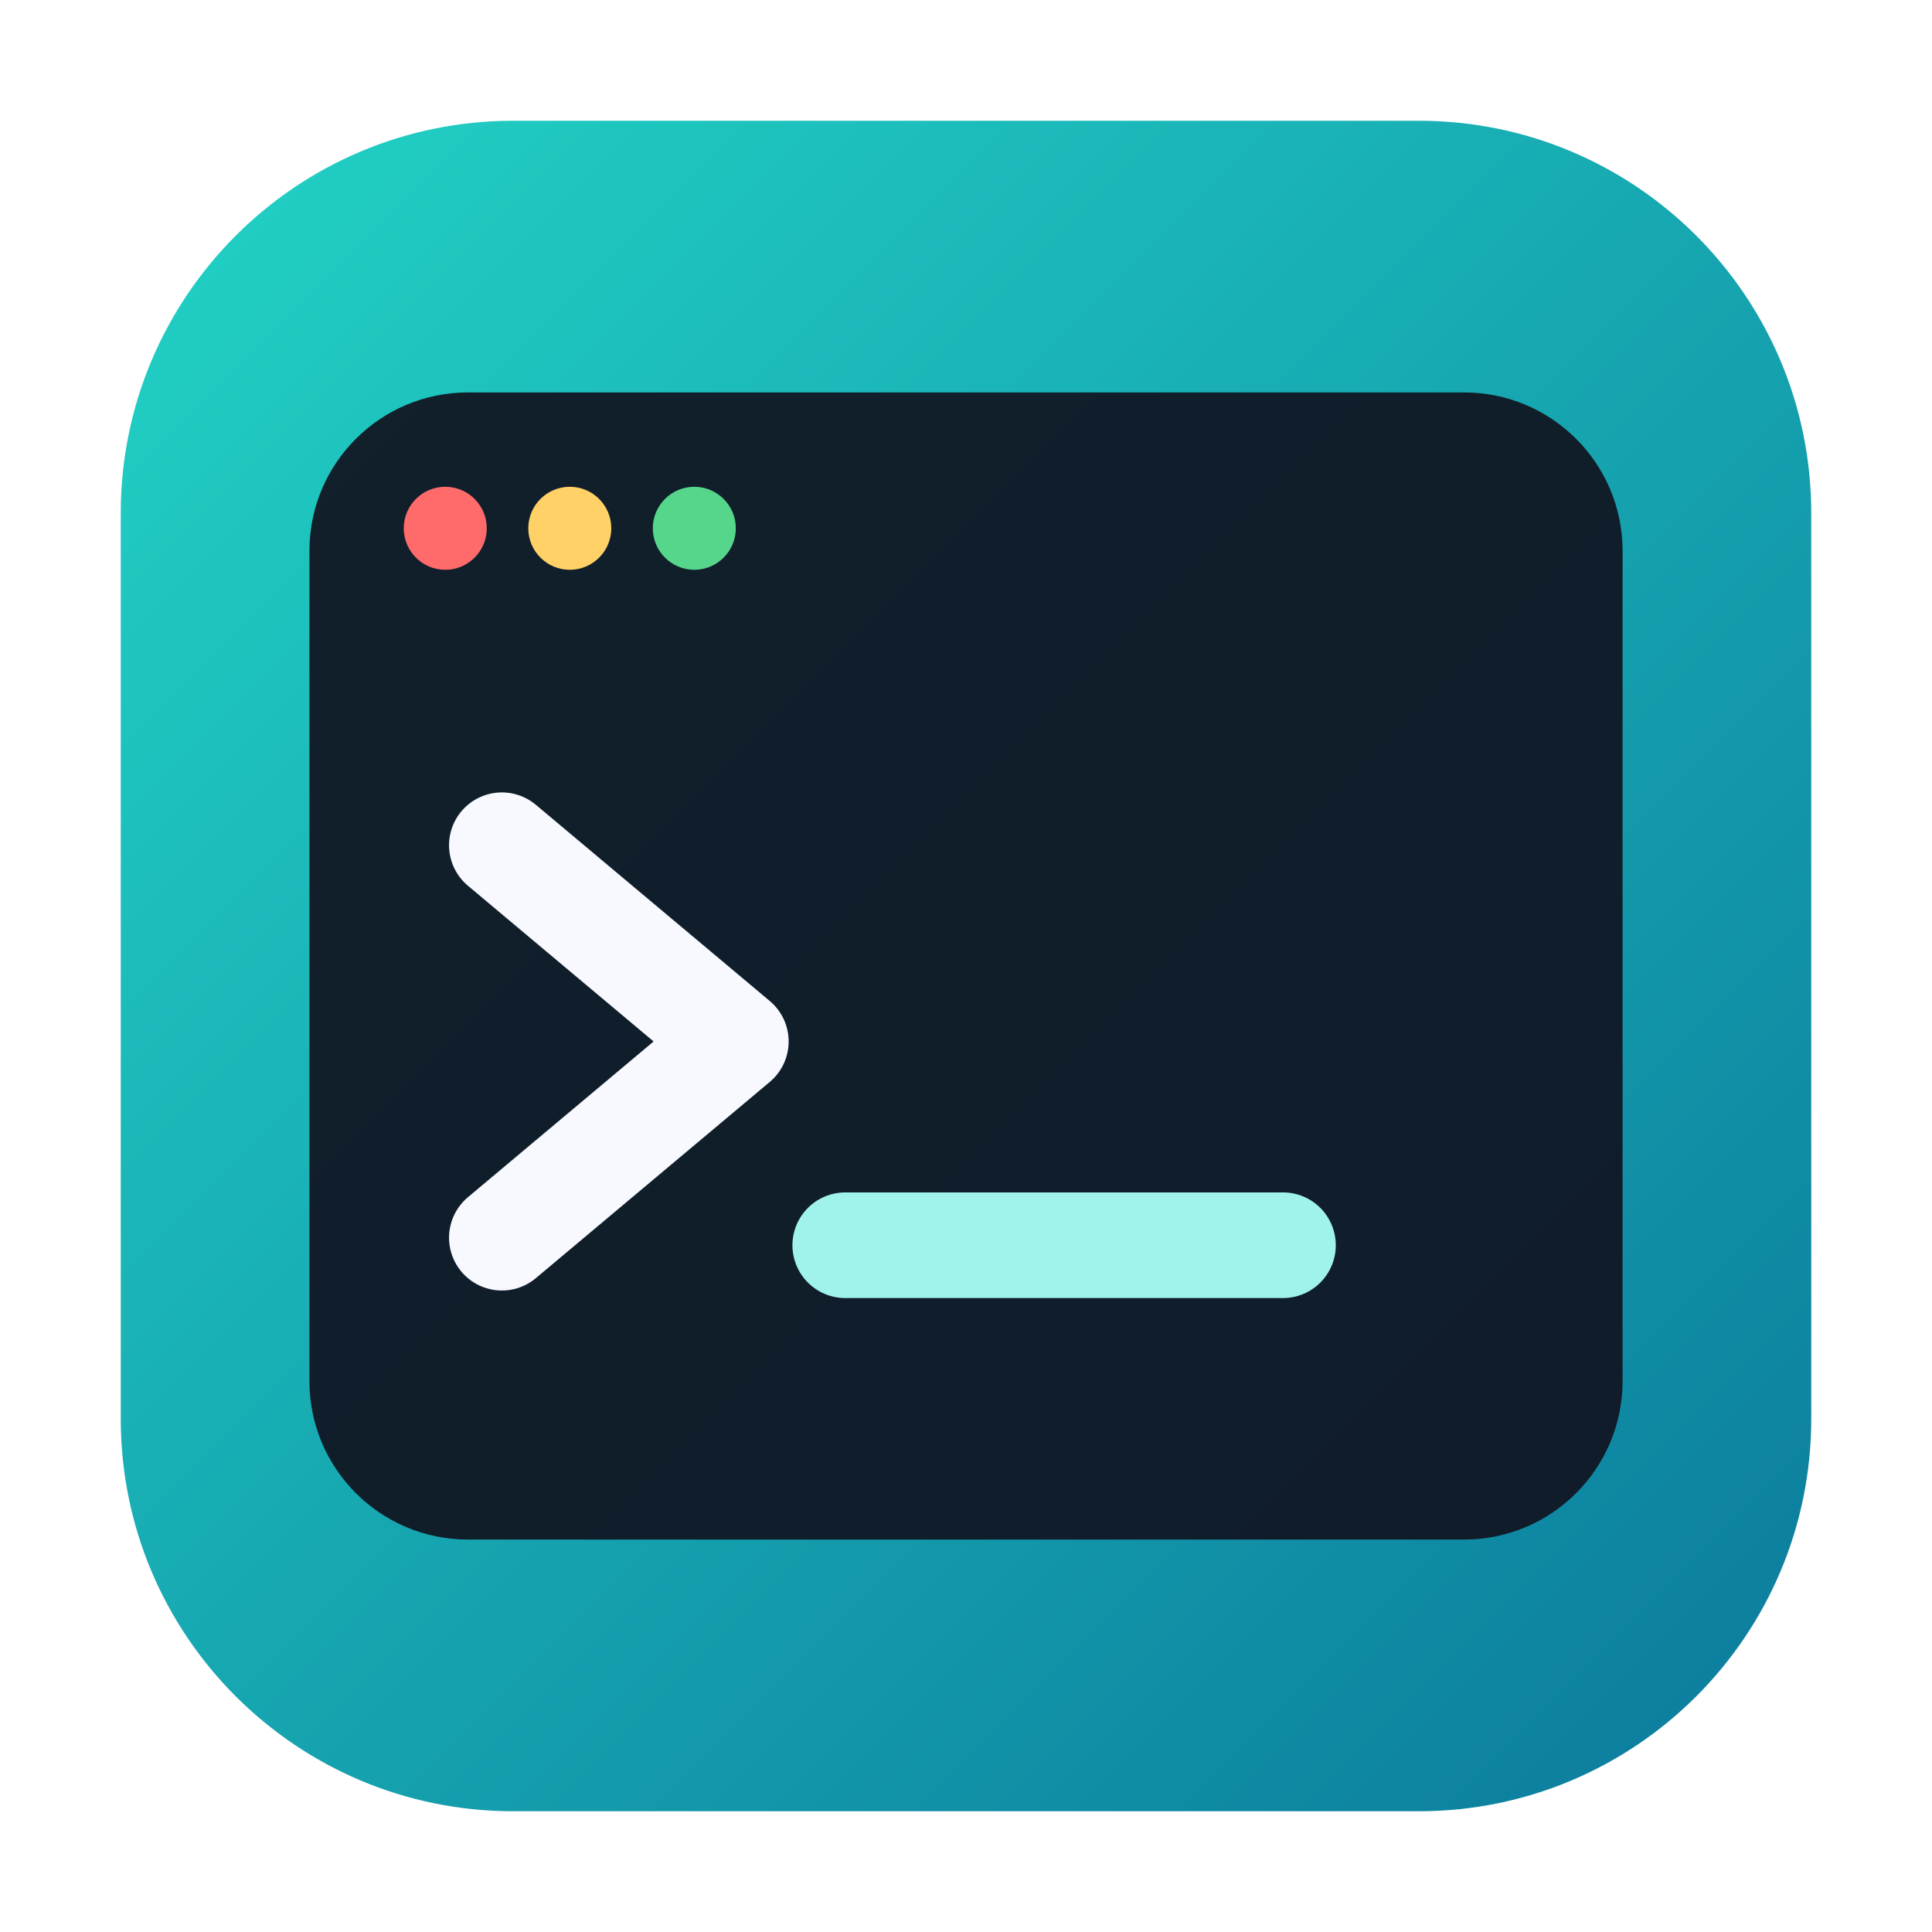
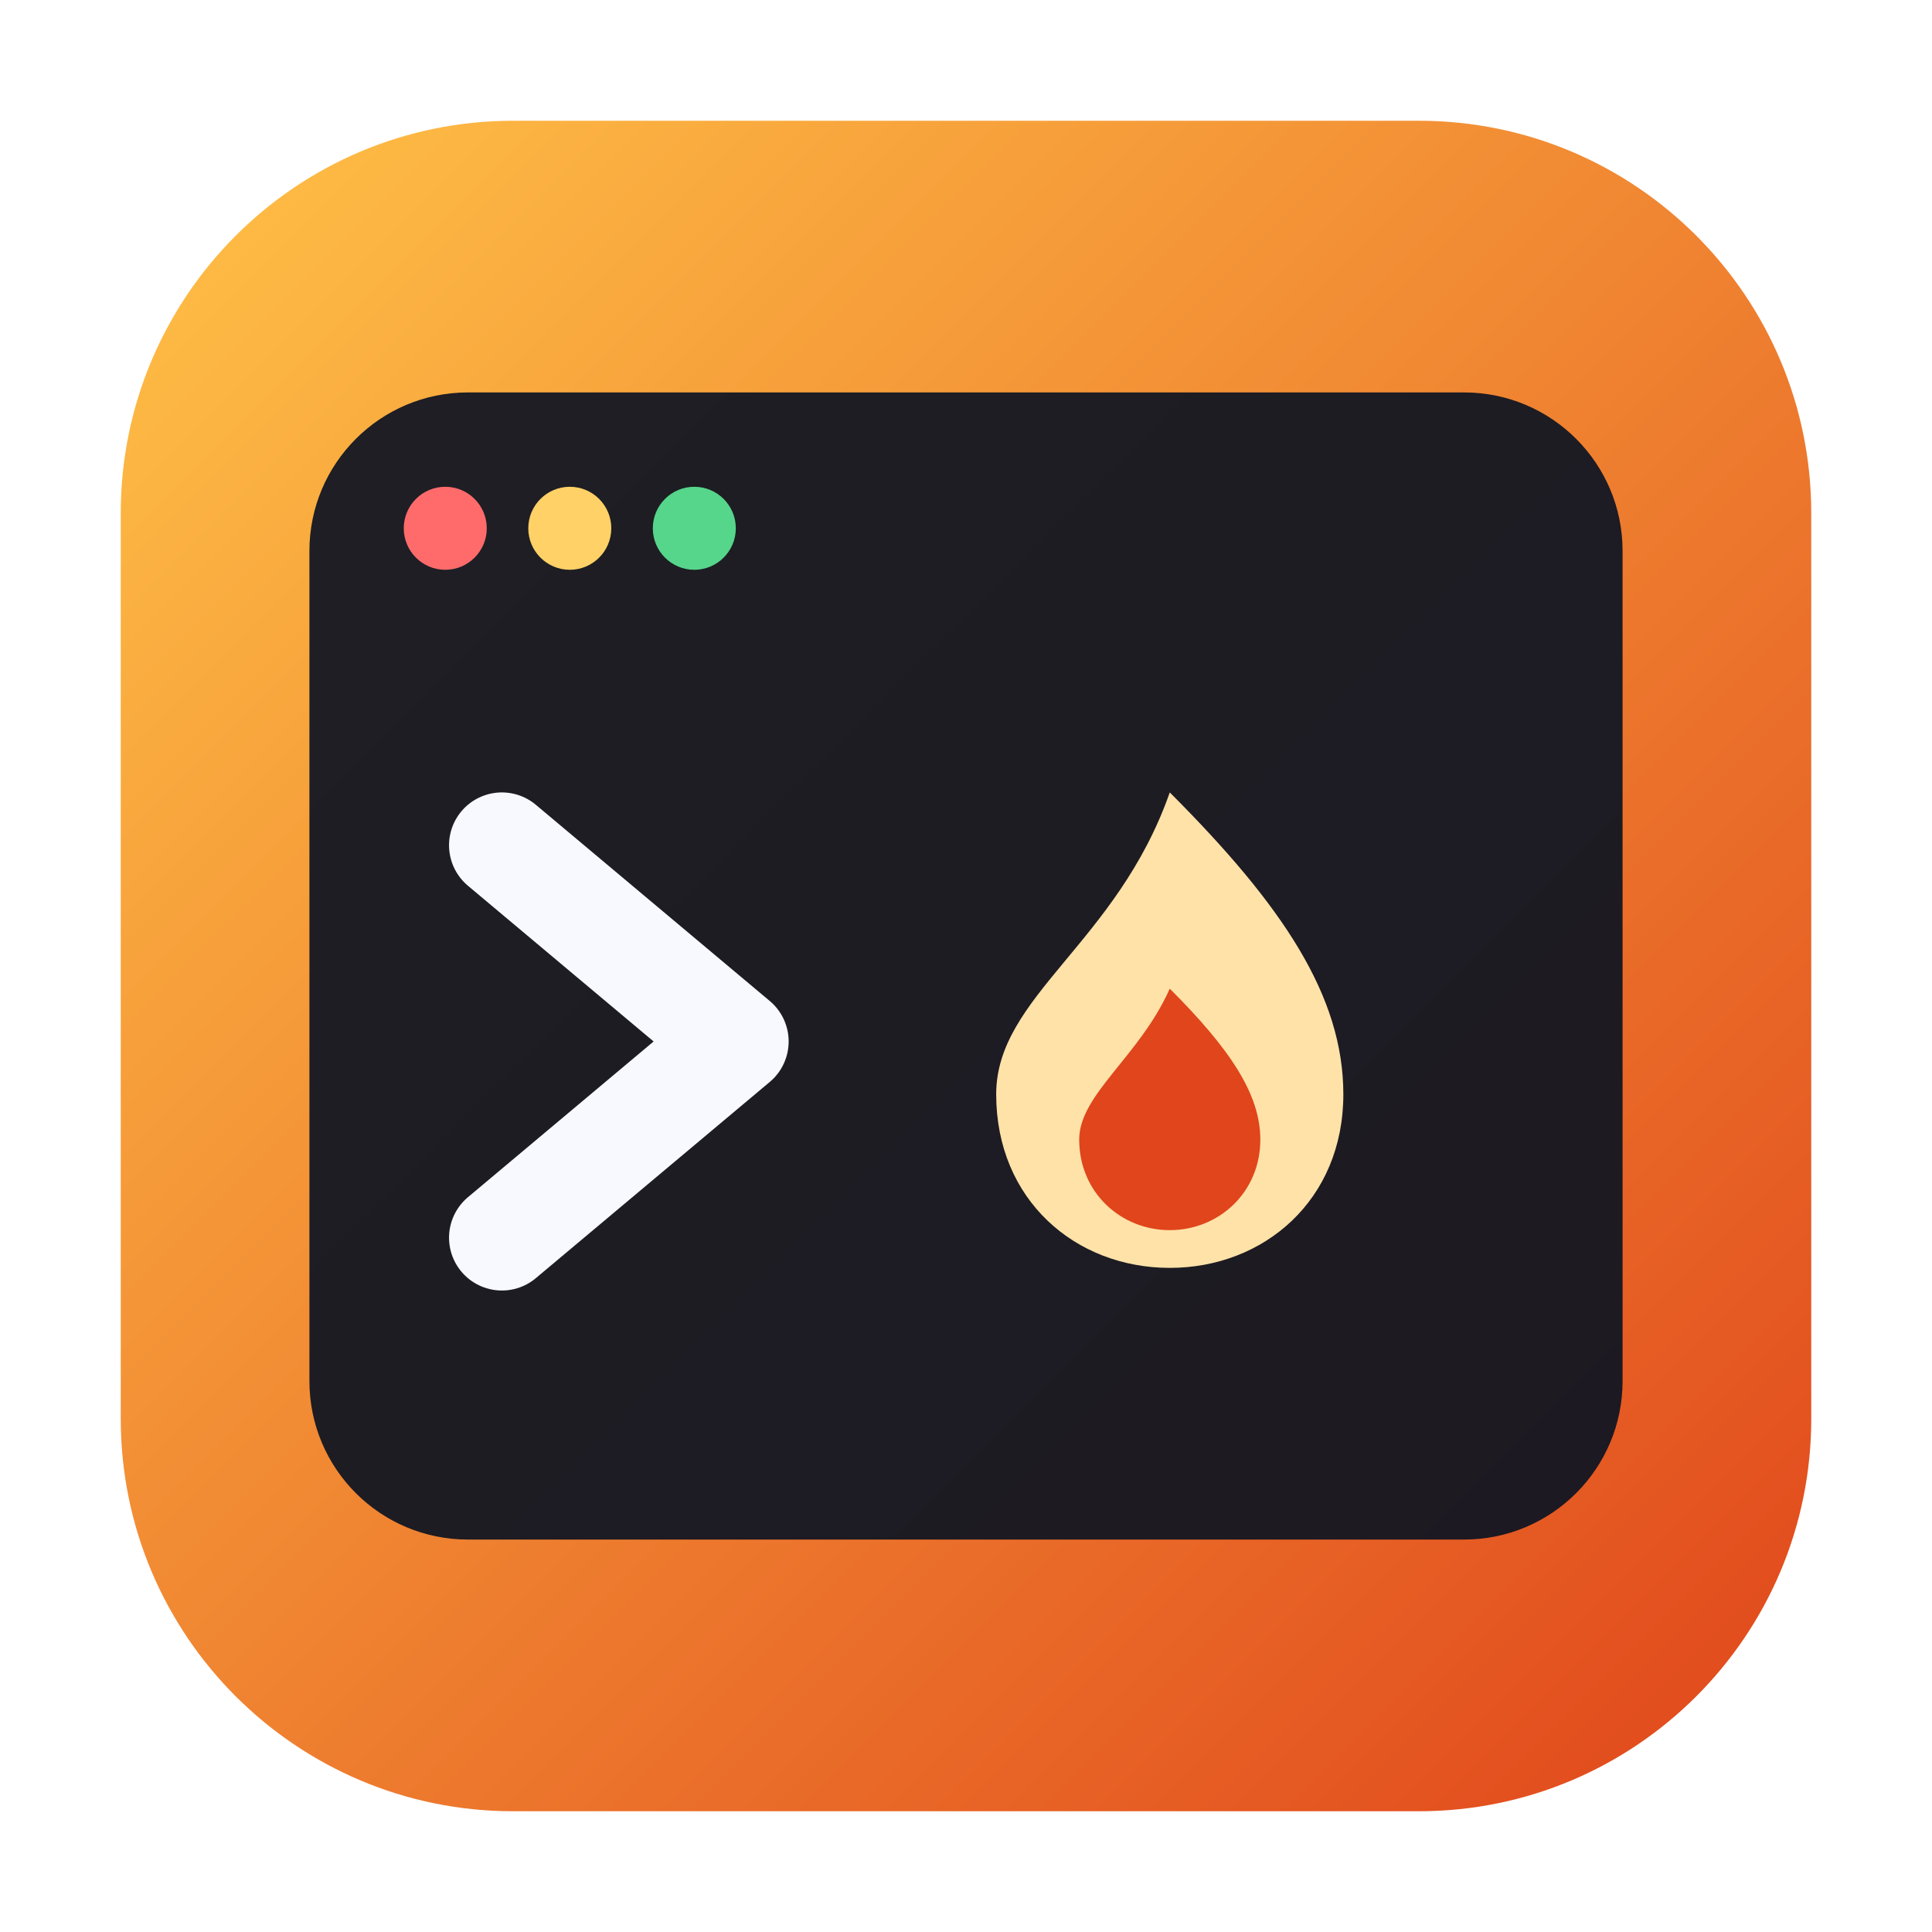
<svg xmlns="http://www.w3.org/2000/svg" width="512" height="512" viewBox="0 0 512 512">
  <defs>
    <linearGradient id="bg" x1="0" y1="0" x2="1" y2="1">
-       <stop offset="0" stop-color="#22d3c5" />
-       <stop offset="1" stop-color="#0b7a9c" />
+       <stop offset="0" stop-color="#ffc247" />
+       <stop offset="1" stop-color="#e0451b" />
    </linearGradient>
  </defs>
  <rect x="32" y="32" width="448" height="448" rx="104" fill="url(#bg)" />
  <rect x="82" y="104" width="348" height="304" rx="42" fill="#101522" opacity="0.94" />
  <circle cx="118" cy="140" r="11" fill="#ff6b6b" />
  <circle cx="151" cy="140" r="11" fill="#ffd166" />
  <circle cx="184" cy="140" r="11" fill="#55d68b" />
  <path d="M133 224l62 52-62 52" fill="none" stroke="#f7f9ff" stroke-width="28" stroke-linecap="round" stroke-linejoin="round" />
-   <path d="M224 330h116" fill="none" stroke="#9ff3ea" stroke-width="28" stroke-linecap="round" />
+   <g transform="translate(310 274)">
+     <path d="M0 -64 C30 -34 46 -10 46 16 C46 44 25 62 0 62 C-25 62 -46 44 -46 16 C-46 -10 -14 -24 0 -64 Z" fill="#ffe2a8" />
+     <path d="M0 -12 C16 4 24 16 24 28 C24 42 13 52 0 52 C-13 52 -24 42 -24 28 C-24 16 -8 6 0 -12 Z" fill="#e0451b" />
+   </g>
</svg>
